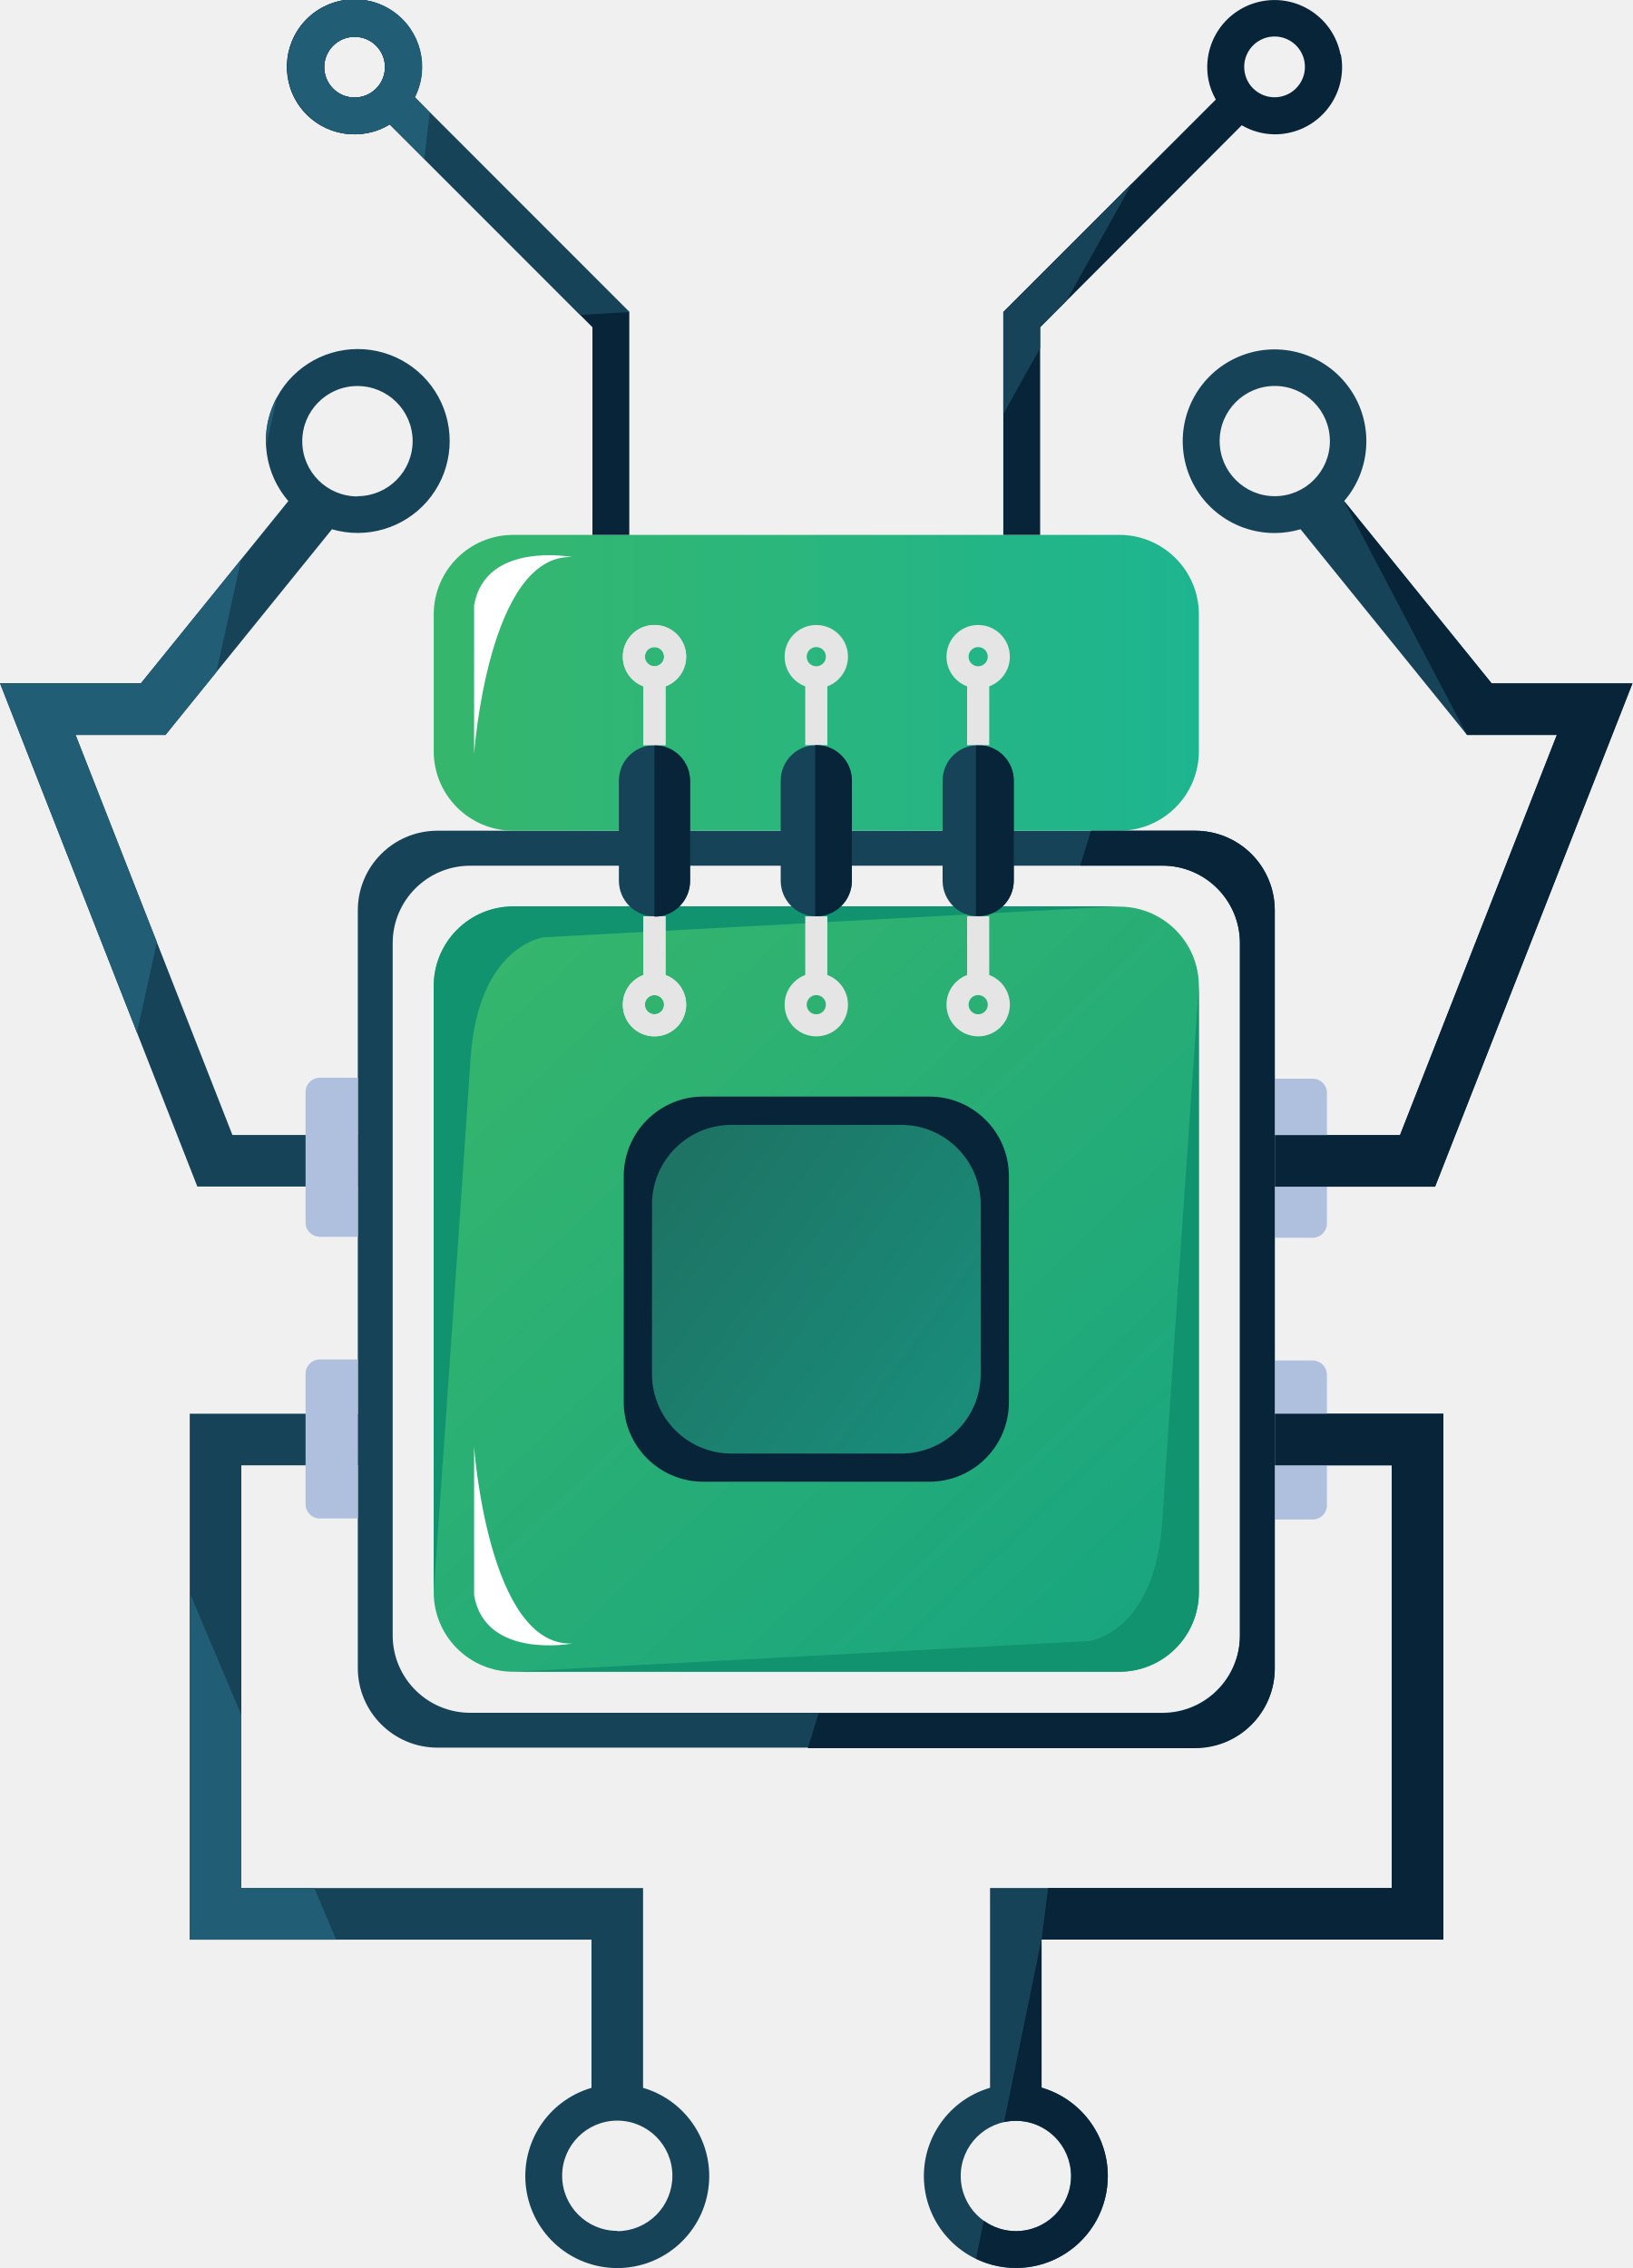
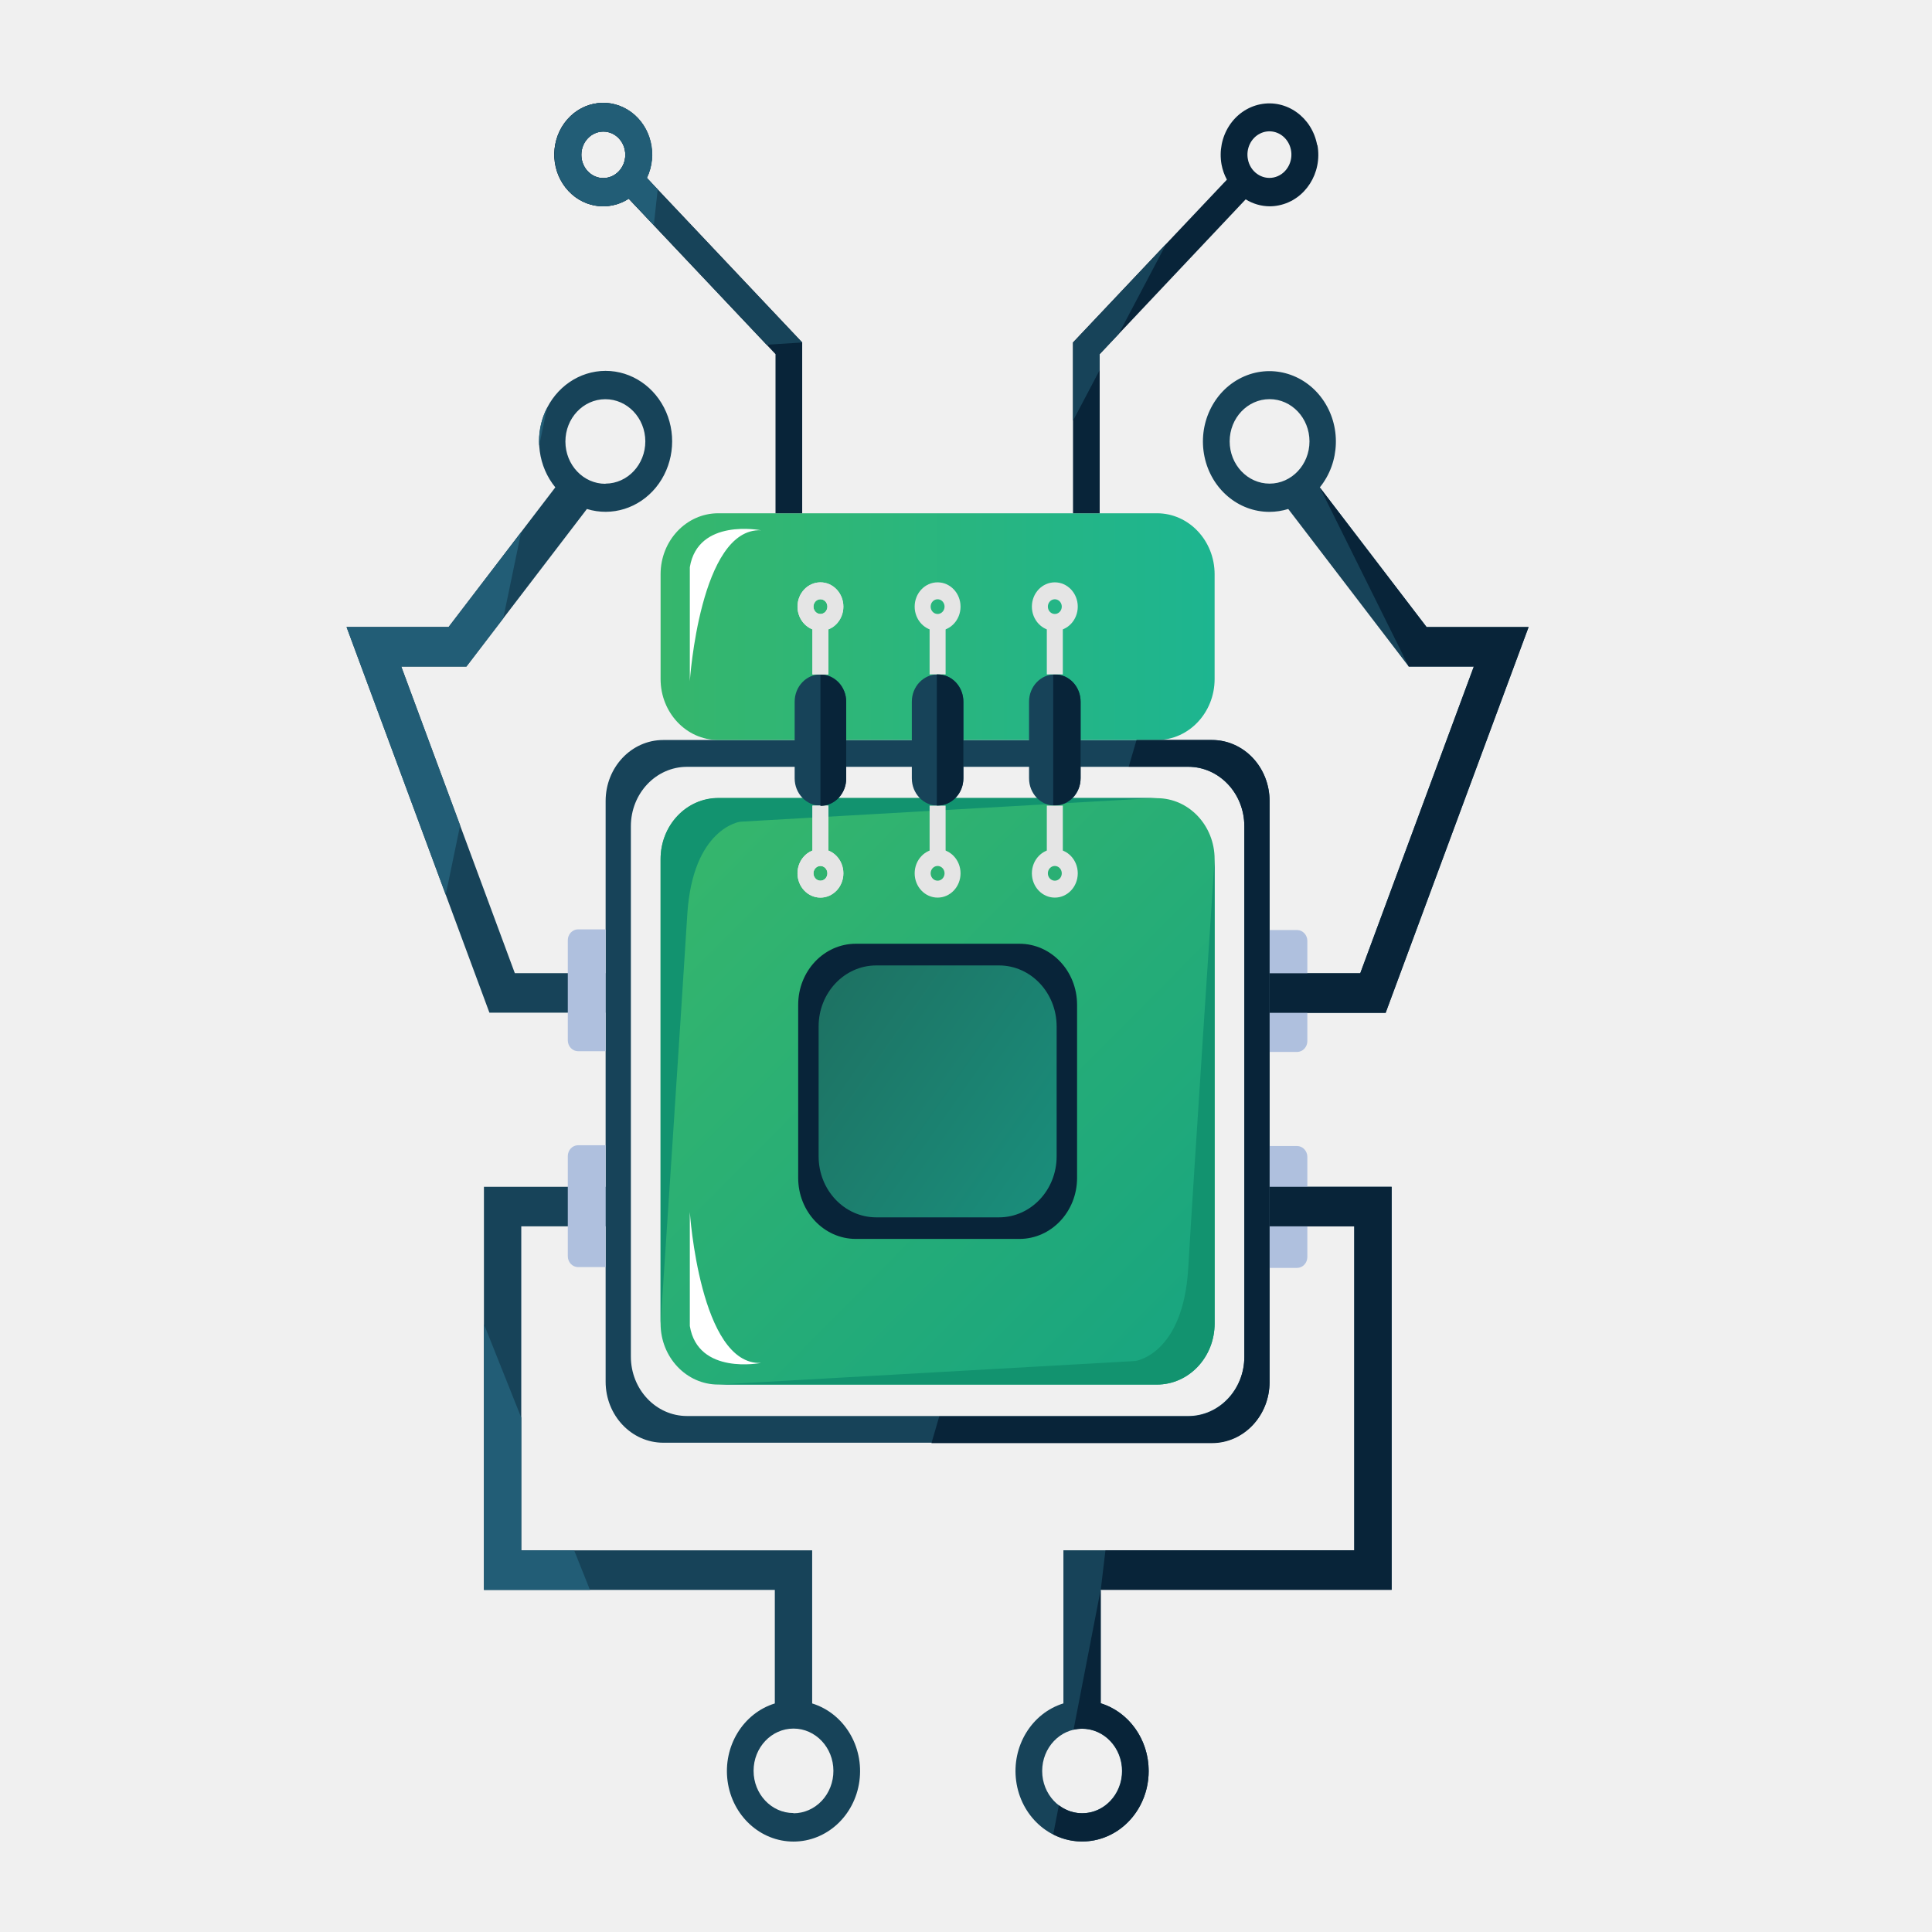
- <svg xmlns="http://www.w3.org/2000/svg" viewBox="0 0 221.55 307.8">
-   <defs>
-     <style>.cls-1{fill:#174359;}.cls-2{fill:url(#linear-gradient);}.cls-3{fill:#12936f;}.cls-4{fill:url(#linear-gradient-2);}.cls-5{fill:none;stroke:#e5e5e5;stroke-miterlimit:10;stroke-width:3px;}.cls-6{fill:#082439;}.cls-7{fill:#afc0de;}.cls-8{fill:url(#linear-gradient-3);}.cls-9{fill:#fff;}.cls-10{fill:#225d76;}</style>
+ <svg xmlns="http://www.w3.org/2000/svg" viewBox="0 0 32 32" version="1.1" id="svg29">
+   <defs id="defs6">
+     <style id="style1">.cls-1{fill:#174359;}.cls-2{fill:url(#linear-gradient);}.cls-3{fill:#12936f;}.cls-4{fill:url(#linear-gradient-2);}.cls-5{fill:none;stroke:#e5e5e5;stroke-miterlimit:10;stroke-width:3px;}.cls-6{fill:#082439;}.cls-7{fill:#afc0de;}.cls-8{fill:url(#linear-gradient-3);}.cls-9{fill:#fff;}.cls-10{fill:#225d76;}</style>
    <linearGradient id="linear-gradient" x1="64.68" y1="126.57" x2="156.81" y2="223.27" gradientUnits="userSpaceOnUse">
-       <stop offset="0" stop-color="#36b66c" />
-       <stop offset="1" stop-color="#18a580" />
+       <stop offset="0" stop-color="#36b66c" id="stop1" />
+       <stop offset="1" stop-color="#18a580" id="stop2" />
    </linearGradient>
    <linearGradient id="linear-gradient-2" x1="58.86" y1="92.66" x2="162.7" y2="92.66" gradientUnits="userSpaceOnUse">
-       <stop offset="0" stop-color="#36b66c" />
-       <stop offset="1" stop-color="#1db590" />
+       <stop offset="0" stop-color="#36b66c" id="stop3" />
+       <stop offset="1" stop-color="#1db590" id="stop4" />
    </linearGradient>
    <linearGradient id="linear-gradient-3" x1="73.82" y1="147.56" x2="139.04" y2="195.91" gradientUnits="userSpaceOnUse">
-       <stop offset="0" stop-color="#1f695b" />
-       <stop offset="1" stop-color="#19917e" />
+       <stop offset="0" stop-color="#1f695b" id="stop5" />
+       <stop offset="1" stop-color="#19917e" id="stop6" />
    </linearGradient>
  </defs>
-   <g id="Layer_2">
+   <g id="Layer_2" transform="matrix(0.08837138,0,0,0.09353291,5.73986,1.7119)">
    <g id="Layer_1-2">
-       <path class="cls-1" d="M162.2,112.74H59.36a10.8,10.8,0,0,0-10.8,10.8V226.38a10.81,10.81,0,0,0,10.8,10.8H162.2a10.8,10.8,0,0,0,10.8-10.8V123.54A10.79,10.79,0,0,0,162.2,112.74Zm6.07,109.19a10.52,10.52,0,0,1-10.51,10.52H63.81a10.52,10.52,0,0,1-10.52-10.52V128a10.52,10.52,0,0,1,10.52-10.51h93.95A10.52,10.52,0,0,1,168.27,128Z" />
-       <rect class="cls-2" x="58.86" y="123.04" width="103.84" height="103.84" rx="10.8" />
-       <path class="cls-3" d="M58.86,133.84v82.24s4-57,5-72.38,9.91-16.49,9.91-16.49L151.9,123H69.66A10.8,10.8,0,0,0,58.86,133.84Z" />
-       <rect class="cls-4" x="58.86" y="72.59" width="103.84" height="40.15" rx="10.8" />
-       <rect class="cls-1" x="83.99" y="101.12" width="9.66" height="23.24" rx="4.83" />
-       <line class="cls-5" x1="88.82" y1="101.12" x2="88.82" y2="91.93" />
-       <circle class="cls-5" cx="88.82" cy="89.12" r="2.8" />
-       <line class="cls-5" x1="88.82" y1="124.36" x2="88.82" y2="133.55" />
-       <circle class="cls-5" cx="88.82" cy="136.35" r="2.8" />
-       <line class="cls-5" x1="88.82" y1="101.12" x2="88.82" y2="91.93" />
-       <circle class="cls-5" cx="88.82" cy="89.12" r="2.8" />
-       <line class="cls-5" x1="88.82" y1="124.36" x2="88.82" y2="133.55" />
-       <circle class="cls-5" cx="88.82" cy="136.35" r="2.8" />
-       <path class="cls-6" d="M93.65,119.53V106a4.83,4.83,0,0,0-4.83-4.83v23.24A4.83,4.83,0,0,0,93.65,119.53Z" />
-       <rect class="cls-1" x="105.95" y="101.12" width="9.66" height="23.24" rx="4.83" />
-       <line class="cls-5" x1="110.78" y1="101.12" x2="110.78" y2="91.93" />
-       <circle class="cls-5" cx="110.78" cy="89.12" r="2.8" />
-       <line class="cls-5" x1="110.78" y1="124.36" x2="110.78" y2="133.55" />
-       <circle class="cls-5" cx="110.78" cy="136.35" r="2.8" />
-       <path class="cls-6" d="M110.78,101.12h-.15v23.22h.15a4.83,4.83,0,0,0,4.83-4.83V106A4.83,4.83,0,0,0,110.78,101.12Z" />
-       <rect class="cls-1" x="127.92" y="101.12" width="9.66" height="23.24" rx="4.83" />
-       <path class="cls-6" d="M132.75,101.12c-.1,0-.2,0-.3,0v23.18c.1,0,.2,0,.3,0a4.83,4.83,0,0,0,4.83-4.83V106A4.83,4.83,0,0,0,132.75,101.12Z" />
-       <line class="cls-5" x1="132.75" y1="101.12" x2="132.75" y2="91.93" />
-       <circle class="cls-5" cx="132.75" cy="89.12" r="2.8" />
-       <line class="cls-5" x1="132.75" y1="124.36" x2="132.75" y2="133.55" />
-       <circle class="cls-5" cx="132.75" cy="136.35" r="2.8" />
-       <path class="cls-1" d="M195.88,263.23V191.86H173v7h15.87v57.37H134.36v27.11a12.48,12.48,0,1,0,7,0V263.23Zm-50.54,32.08a7.48,7.48,0,1,1-7.48-7.48A7.5,7.5,0,0,1,145.34,295.31Zm-58.07-12V256.24H32.75V198.86H48.61v-7H25.75v71.38H80.27v20.11a12.48,12.48,0,1,0,7,0Zm-3.5,19.45a7.48,7.48,0,1,1,7.48-7.48A7.49,7.49,0,0,1,83.77,302.8ZM202.43,92.74,182.42,68A12.46,12.46,0,1,0,173,72.34a12.6,12.6,0,0,0,3.5-.51l22.59,27.91h12.19L190,154.05H173v7h21.75l26.79-68.31ZM165.52,59.85A7.48,7.48,0,1,1,173,67.34,7.49,7.49,0,0,1,165.52,59.85Zm-117-12.48A12.47,12.47,0,0,0,39.13,68l-20,24.72H0l26.78,68.31H48.54v-7h-17L10.26,99.74h12.2L45.05,71.83a12.48,12.48,0,1,0,3.5-24.46Zm0,20A7.49,7.49,0,1,1,56,59.85,7.49,7.49,0,0,1,48.55,67.34Z" />
-       <path class="cls-7" d="M43.4,146.27h5.17a0,0,0,0,1,0,0v21.58a0,0,0,0,1,0,0H43.4a1.93,1.93,0,0,1-1.93-1.93V148.2A1.93,1.93,0,0,1,43.4,146.27Z" />
-       <path class="cls-7" d="M175,146.41h5.17a0,0,0,0,1,0,0V168a0,0,0,0,1,0,0H175a1.93,1.93,0,0,1-1.93-1.93V148.34A1.93,1.93,0,0,1,175,146.41Z" transform="translate(353.15 314.39) rotate(180)" />
-       <path class="cls-7" d="M43.4,184.5h5.17a0,0,0,0,1,0,0v21.58a0,0,0,0,1,0,0H43.4a1.93,1.93,0,0,1-1.93-1.93V186.43A1.93,1.93,0,0,1,43.4,184.5Z" />
-       <path class="cls-7" d="M175,184.63h5.17a0,0,0,0,1,0,0v21.58a0,0,0,0,1,0,0H175a1.93,1.93,0,0,1-1.93-1.93V186.57A1.93,1.93,0,0,1,175,184.63Z" transform="translate(353.15 390.85) rotate(180)" />
-       <rect class="cls-6" x="84.65" y="148.82" width="52.27" height="52.27" rx="10.8" />
-       <rect class="cls-8" x="88.48" y="152.66" width="44.61" height="44.61" rx="10.8" />
-       <path class="cls-6" d="M56.27,13.2a9.16,9.16,0,1,0-3.39,3.68L80.4,44.41V72.59h5V42.34ZM44,9.11a4.12,4.12,0,1,1,4.11,4.12A4.12,4.12,0,0,1,44,9.11Z" />
-       <path class="cls-6" d="M181.92,7.39h0A9.13,9.13,0,0,0,171.24.17,9.11,9.11,0,0,0,164,10.84a8.8,8.8,0,0,0,1,2.67L136.16,42.34V72.59h5V44.41L168.52,17A9,9,0,0,0,173,18.23a8.65,8.65,0,0,0,1.75-.17,9.11,9.11,0,0,0,7.22-10.67Zm-5.54,4a4.11,4.11,0,0,1-5.72,1.1,4.06,4.06,0,0,1-1.73-2.62,4.12,4.12,0,1,1,7.45,1.52Z" />
-       <path class="cls-3" d="M162.7,216.08V133.84s-4,57-4.94,72.38-9.92,16.49-9.92,16.49l-78.18,4.17H151.9A10.8,10.8,0,0,0,162.7,216.08Z" />
-       <path class="cls-9" d="M64.34,82.14v20.18S66.25,75.15,77.67,75.6C77.67,75.6,65.87,73.39,64.34,82.14Z" />
-       <path class="cls-9" d="M64.34,216.51V196.33s1.91,27.17,13.33,26.72C77.67,223.05,65.87,225.27,64.34,216.51Z" />
-       <polygon class="cls-6" points="195.88 191.86 173.01 191.86 173.01 198.86 188.88 198.86 188.88 256.23 142.24 256.23 141.36 263.23 195.88 263.23 195.88 191.86" />
-       <path class="cls-6" d="M150.34,295.31a12.5,12.5,0,0,0-9-12V263.23L136.26,288a7.07,7.07,0,0,1,1.6-.18,7.49,7.49,0,1,1-4.35,13.56l-1.06,5.16a12.45,12.45,0,0,0,17.89-11.24Z" />
-       <polygon class="cls-6" points="221.55 92.74 202.43 92.74 182.42 68.02 199.09 99.74 211.28 99.74 189.99 154.05 173.01 154.05 173.01 161.05 194.76 161.05 221.55 92.74" />
-       <path class="cls-6" d="M162.2,112.74H148.06l-1.46,4.73h11.16A10.52,10.52,0,0,1,168.27,128v94a10.52,10.52,0,0,1-10.51,10.52H111.09l-1.46,4.73H162.2a10.8,10.8,0,0,0,10.8-10.8V123.54A10.79,10.79,0,0,0,162.2,112.74Z" />
-       <path class="cls-1" d="M85.4,42.34,56.27,13.2a9.16,9.16,0,1,0-3.39,3.68L78.73,42.74l6.67-.39ZM48.13,13.23a4.12,4.12,0,1,1,4.12-4.12A4.12,4.12,0,0,1,48.13,13.23Z" />
-       <polygon class="cls-1" points="136.16 42.34 136.16 56.2 141.16 47.23 141.16 44.41 144.72 40.84 153.65 24.85 136.16 42.34" />
-       <path class="cls-10" d="M58.32,15.25l-2-2.05a9.16,9.16,0,1,0-3.39,3.68l4.66,4.67Zm-10.19-2a4.12,4.12,0,1,1,4.12-4.12A4.12,4.12,0,0,1,48.13,13.23Z" />
-       <polygon class="cls-10" points="18.59 140.14 21.29 127.86 10.26 99.74 22.46 99.74 29.37 91.2 32.73 75.92 19.12 92.74 0 92.74 18.59 140.14" />
-       <path class="cls-10" d="M36.1,60.64l1.49-6.75a12.36,12.36,0,0,0-1.52,6C36.07,60.12,36.09,60.38,36.1,60.64Z" />
-       <polygon class="cls-10" points="42.66 256.24 32.75 256.24 32.75 232.75 25.75 216.17 25.75 263.24 45.62 263.24 42.66 256.24" />
+       <path class="cls-1" d="M 162.2,112.74 H 59.36 a 10.8,10.8 0 0 0 -10.8,10.8 v 102.84 a 10.81,10.81 0 0 0 10.8,10.8 H 162.2 A 10.8,10.8 0 0 0 173,226.38 V 123.54 a 10.79,10.79 0 0 0 -10.8,-10.8 z m 6.07,109.19 a 10.52,10.52 0 0 1 -10.51,10.52 H 63.81 A 10.52,10.52 0 0 1 53.29,221.93 V 128 a 10.52,10.52 0 0 1 10.52,-10.51 h 93.95 A 10.52,10.52 0 0 1 168.27,128 Z" id="path6" />
+       <rect class="cls-2" x="58.86" y="123.04" width="103.84" height="103.84" rx="10.8" id="rect6" style="fill:url(#linear-gradient)" />
+       <path class="cls-3" d="m 58.86,133.84 v 82.24 c 0,0 4,-57 5,-72.38 1,-15.38 9.91,-16.49 9.91,-16.49 L 151.9,123 H 69.66 a 10.8,10.8 0 0 0 -10.8,10.84 z" id="path7" />
+       <rect class="cls-4" x="58.86" y="72.59" width="103.84" height="40.15" rx="10.8" id="rect7" style="fill:url(#linear-gradient-2)" />
+       <rect class="cls-1" x="83.99" y="101.12" width="9.66" height="23.24" rx="4.83" id="rect8" />
+       <line class="cls-5" x1="88.82" y1="101.12" x2="88.82" y2="91.93" id="line8" />
+       <circle class="cls-5" cx="88.82" cy="89.12" r="2.8" id="circle8" />
+       <line class="cls-5" x1="88.82" y1="124.36" x2="88.82" y2="133.55" id="line9" />
+       <circle class="cls-5" cx="88.82" cy="136.35" r="2.8" id="circle9" />
+       <line class="cls-5" x1="88.82" y1="101.12" x2="88.82" y2="91.93" id="line10" />
+       <circle class="cls-5" cx="88.82" cy="89.12" r="2.8" id="circle10" />
+       <line class="cls-5" x1="88.82" y1="124.36" x2="88.82" y2="133.55" id="line11" />
+       <circle class="cls-5" cx="88.82" cy="136.35" r="2.8" id="circle11" />
+       <path class="cls-6" d="M 93.65,119.53 V 106 a 4.83,4.83 0 0 0 -4.83,-4.83 v 23.24 a 4.83,4.83 0 0 0 4.83,-4.88 z" id="path11" />
+       <rect class="cls-1" x="105.95" y="101.12" width="9.66" height="23.24" rx="4.83" id="rect11" />
+       <line class="cls-5" x1="110.78" y1="101.12" x2="110.78" y2="91.93" id="line12" />
+       <circle class="cls-5" cx="110.78" cy="89.12" r="2.8" id="circle12" />
+       <line class="cls-5" x1="110.78" y1="124.36" x2="110.78" y2="133.55" id="line13" />
+       <circle class="cls-5" cx="110.78" cy="136.35" r="2.8" id="circle13" />
+       <path class="cls-6" d="m 110.78,101.12 h -0.15 v 23.22 h 0.15 a 4.83,4.83 0 0 0 4.83,-4.83 V 106 a 4.83,4.83 0 0 0 -4.83,-4.88 z" id="path13" />
+       <rect class="cls-1" x="127.92" y="101.12" width="9.66" height="23.24" rx="4.83" id="rect13" />
+       <path class="cls-6" d="m 132.75,101.12 c -0.1,0 -0.2,0 -0.3,0 v 23.18 c 0.1,0 0.2,0 0.3,0 a 4.83,4.83 0 0 0 4.83,-4.83 V 106 a 4.83,4.83 0 0 0 -4.83,-4.88 z" id="path14" />
+       <line class="cls-5" x1="132.75" y1="101.12" x2="132.75" y2="91.93" id="line14" />
+       <circle class="cls-5" cx="132.75" cy="89.12" r="2.8" id="circle14" />
+       <line class="cls-5" x1="132.75" y1="124.36" x2="132.75" y2="133.55" id="line15" />
+       <circle class="cls-5" cx="132.75" cy="136.35" r="2.8" id="circle15" />
+       <path class="cls-1" d="M 195.88,263.23 V 191.86 H 173 v 7 h 15.87 v 57.37 h -54.51 v 27.11 a 12.48,12.48 0 1 0 7,0 v -20.11 z m -50.54,32.08 a 7.48,7.48 0 1 1 -7.48,-7.48 7.5,7.5 0 0 1 7.48,7.48 z m -58.07,-12 V 256.24 H 32.75 v -57.38 h 15.86 v -7 H 25.75 v 71.38 h 54.52 v 20.11 a 12.48,12.48 0 1 0 7,0 z m -3.5,19.45 a 7.48,7.48 0 1 1 7.48,-7.48 7.49,7.49 0 0 1 -7.48,7.52 z M 202.43,92.74 182.42,68 a 12.46,12.46 0 1 0 -9.42,4.34 12.6,12.6 0 0 0 3.5,-0.51 l 22.59,27.91 h 12.19 L 190,154.05 h -17 v 7 h 21.75 L 221.54,92.74 Z M 165.52,59.85 a 7.48,7.48 0 1 1 7.48,7.49 7.49,7.49 0 0 1 -7.48,-7.49 z M 48.52,47.37 A 12.47,12.47 0 0 0 39.13,68 l -20,24.72 H 0 l 26.78,68.31 h 21.76 v -7 h -17 L 10.26,99.74 h 12.2 L 45.05,71.83 a 12.48,12.48 0 1 0 3.5,-24.46 z m 0,20 A 7.49,7.49 0 1 1 56,59.85 7.49,7.49 0 0 1 48.55,67.34 Z" id="path15" />
+       <path class="cls-7" d="m 43.4,146.27 h 5.17 v 21.58 H 43.4 a 1.93,1.93 0 0 1 -1.93,-1.93 V 148.2 a 1.93,1.93 0 0 1 1.93,-1.93 z" id="path16" />
+       <path class="cls-7" d="m 175,146.41 h 5.17 V 168 H 175 a 1.93,1.93 0 0 1 -1.93,-1.93 v -17.73 a 1.93,1.93 0 0 1 1.93,-1.93 z" transform="rotate(180,176.575,157.195)" id="path17" />
+       <path class="cls-7" d="m 43.4,184.5 h 5.17 v 21.58 H 43.4 a 1.93,1.93 0 0 1 -1.93,-1.93 v -17.72 a 1.93,1.93 0 0 1 1.93,-1.93 z" id="path18" />
+       <path class="cls-7" d="m 175,184.63 h 5.17 v 21.58 H 175 a 1.93,1.93 0 0 1 -1.93,-1.93 v -17.71 a 1.93,1.93 0 0 1 1.93,-1.94 z" transform="rotate(180,176.575,195.425)" id="path19" />
+       <rect class="cls-6" x="84.65" y="148.82" width="52.27" height="52.27" rx="10.8" id="rect19" />
+       <rect class="cls-8" x="88.48" y="152.66" width="44.61" height="44.61" rx="10.8" id="rect20" style="fill:url(#linear-gradient-3)" />
+       <path class="cls-6" d="m 56.27,13.2 a 9.16,9.16 0 1 0 -3.39,3.68 L 80.4,44.41 v 28.18 h 5 V 42.34 Z M 44,9.11 A 4.12,4.12 0 1 1 48.11,13.23 4.12,4.12 0 0 1 44,9.11 Z" id="path20" />
+       <path class="cls-6" d="m 181.92,7.39 v 0 A 9.13,9.13 0 0 0 171.24,0.17 9.11,9.11 0 0 0 164,10.84 a 8.8,8.8 0 0 0 1,2.67 l -28.84,28.83 v 30.25 h 5 V 44.41 L 168.52,17 a 9,9 0 0 0 4.48,1.23 8.65,8.65 0 0 0 1.75,-0.17 9.11,9.11 0 0 0 7.22,-10.67 z m -5.54,4 a 4.11,4.11 0 0 1 -5.72,1.1 4.06,4.06 0 0 1 -1.73,-2.62 4.12,4.12 0 1 1 7.45,1.52 z" id="path21" />
+       <path class="cls-3" d="m 162.7,216.08 v -82.24 c 0,0 -4,57 -4.94,72.38 -0.94,15.38 -9.92,16.49 -9.92,16.49 l -78.18,4.17 h 82.24 a 10.8,10.8 0 0 0 10.8,-10.8 z" id="path22" />
+       <path class="cls-9" d="m 64.34,82.14 v 20.18 c 0,0 1.91,-27.17 13.33,-26.72 0,0 -11.8,-2.21 -13.33,6.54 z" id="path23" />
+       <path class="cls-9" d="m 64.34,216.51 v -20.18 c 0,0 1.91,27.17 13.33,26.72 0,0 -11.8,2.22 -13.33,-6.54 z" id="path24" />
+       <polygon class="cls-6" points="173.01,198.86 188.88,198.86 188.88,256.23 142.24,256.23 141.36,263.23 195.88,263.23 195.88,191.86 173.01,191.86 " id="polygon24" />
+       <path class="cls-6" d="m 150.34,295.31 a 12.5,12.5 0 0 0 -9,-12 V 263.23 L 136.26,288 a 7.07,7.07 0 0 1 1.6,-0.18 7.49,7.49 0 1 1 -4.35,13.56 l -1.06,5.16 a 12.45,12.45 0 0 0 17.89,-11.24 z" id="path25" />
+       <polygon class="cls-6" points="202.43,92.74 182.42,68.02 199.09,99.74 211.28,99.74 189.99,154.05 173.01,154.05 173.01,161.05 194.76,161.05 221.55,92.74 " id="polygon25" />
+       <path class="cls-6" d="m 162.2,112.74 h -14.14 l -1.46,4.73 h 11.16 A 10.52,10.52 0 0 1 168.27,128 v 94 a 10.52,10.52 0 0 1 -10.51,10.52 h -46.67 l -1.46,4.73 H 162.2 A 10.8,10.8 0 0 0 173,226.45 V 123.54 a 10.79,10.79 0 0 0 -10.8,-10.8 z" id="path26" />
+       <path class="cls-1" d="M 85.4,42.34 56.27,13.2 a 9.16,9.16 0 1 0 -3.39,3.68 L 78.73,42.74 85.4,42.35 Z M 48.13,13.23 a 4.12,4.12 0 1 1 4.12,-4.12 4.12,4.12 0 0 1 -4.12,4.12 z" id="path27" />
+       <polygon class="cls-1" points="144.72,40.84 153.65,24.85 136.16,42.34 136.16,56.2 141.16,47.23 141.16,44.41 " id="polygon27" />
+       <path class="cls-10" d="m 58.32,15.25 -2,-2.05 a 9.16,9.16 0 1 0 -3.39,3.68 l 4.66,4.67 z m -10.19,-2 a 4.12,4.12 0 1 1 4.12,-4.12 4.12,4.12 0 0 1 -4.12,4.1 z" id="path28" />
+       <polygon class="cls-10" points="10.26,99.74 22.46,99.74 29.37,91.2 32.73,75.92 19.12,92.74 0,92.74 18.59,140.14 21.29,127.86 " id="polygon28" />
+       <path class="cls-10" d="m 36.1,60.64 1.49,-6.75 a 12.36,12.36 0 0 0 -1.52,6 c 0,0.23 0.02,0.49 0.03,0.75 z" id="path29" />
+       <polygon class="cls-10" points="25.75,263.24 45.62,263.24 42.66,256.24 32.75,256.24 32.75,232.75 25.75,216.17 " id="polygon29" />
    </g>
  </g>
</svg>
